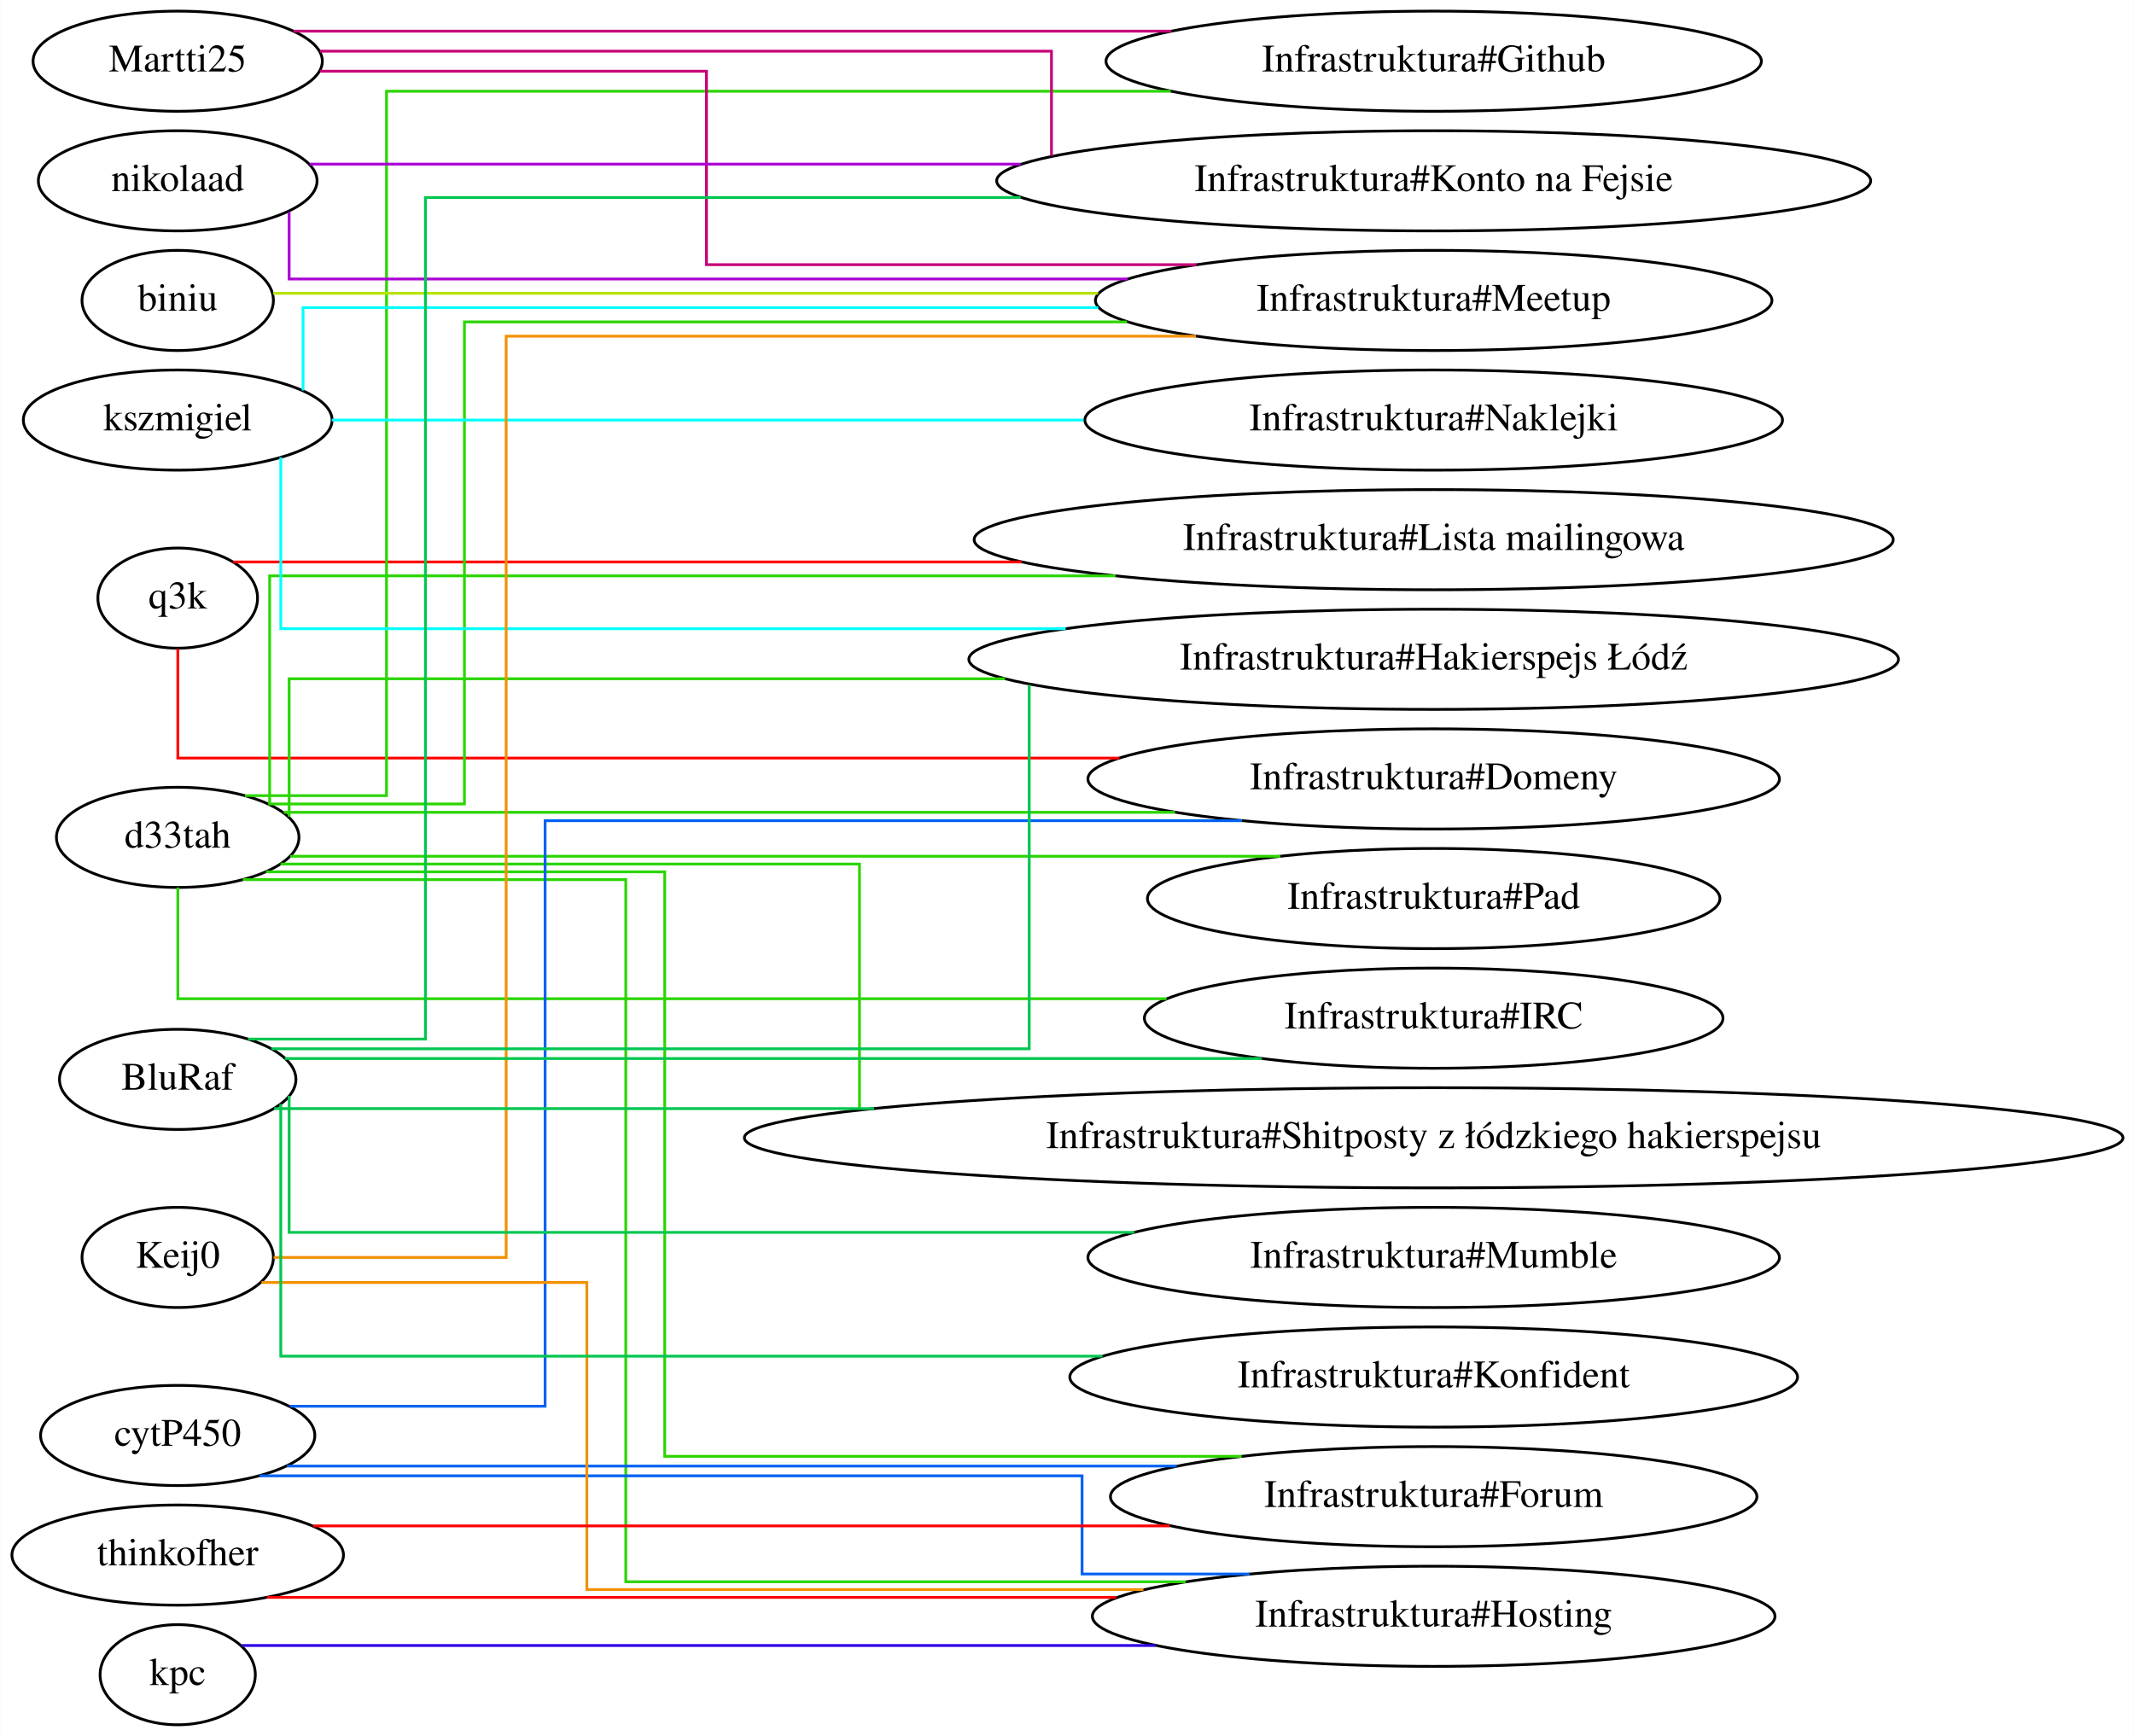
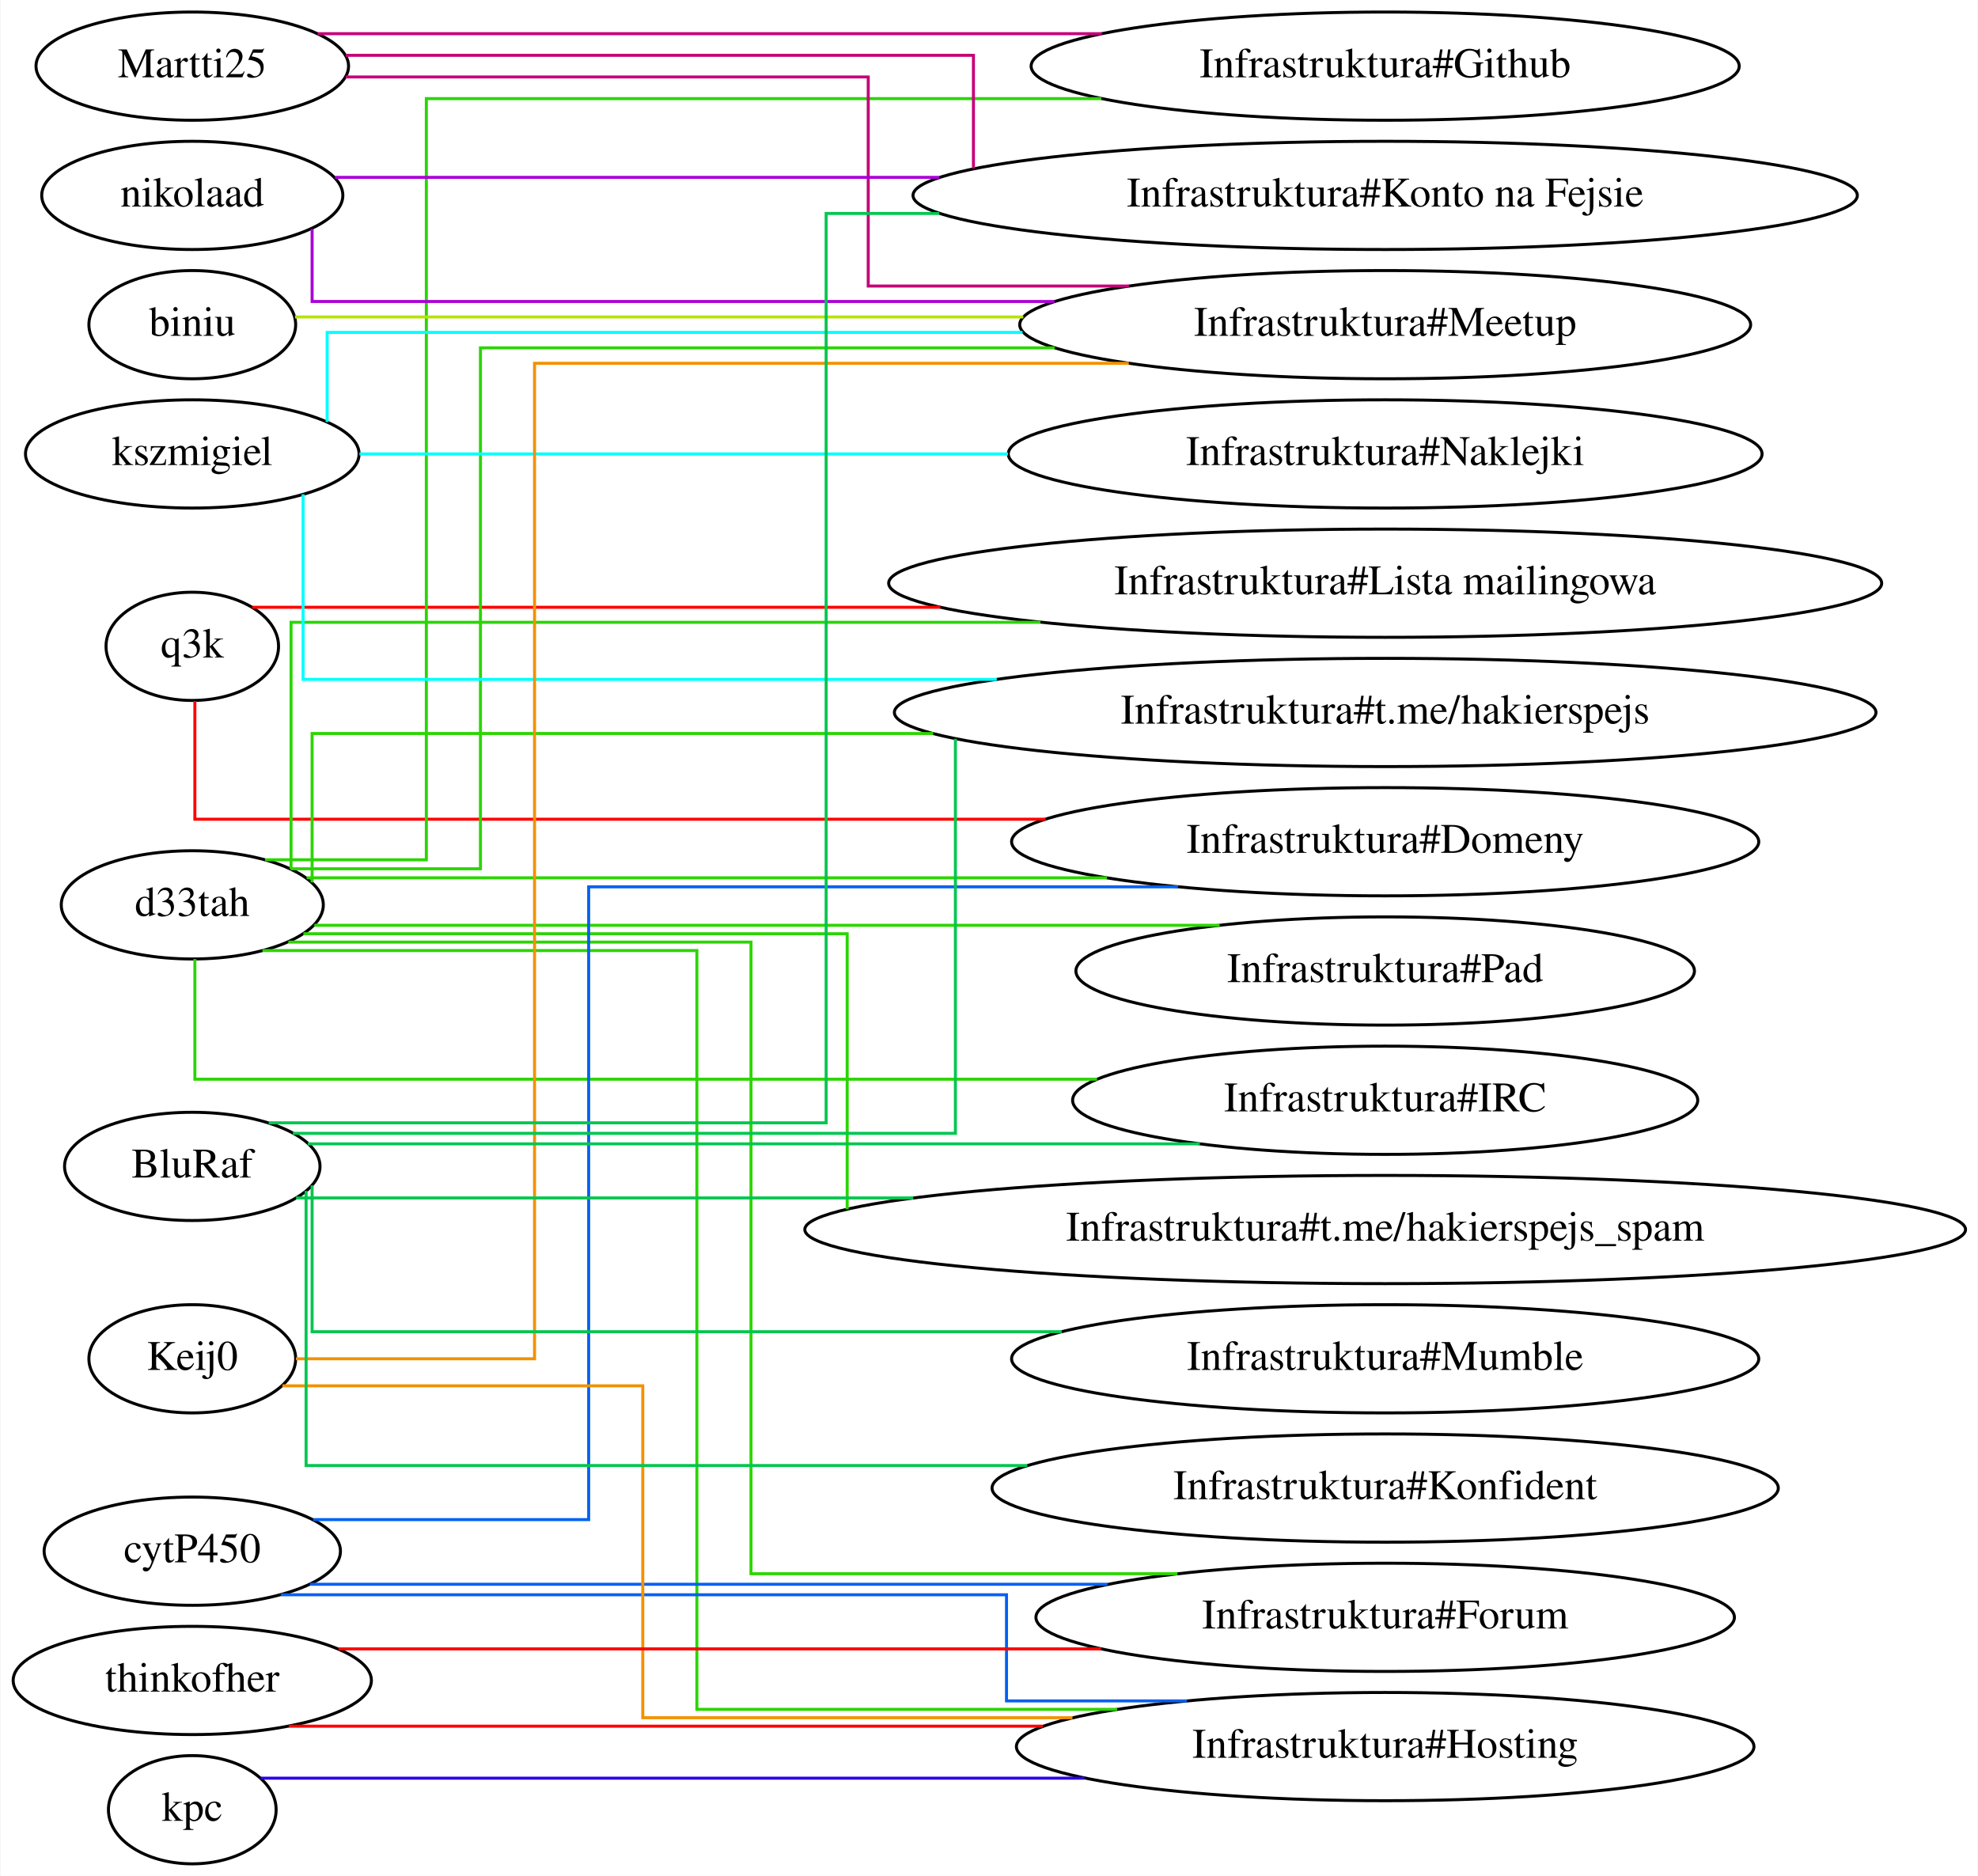
- <svg xmlns="http://www.w3.org/2000/svg" width="767pt" height="624pt" viewBox="0.00 0.00 766.85 624.00">
+ <svg xmlns="http://www.w3.org/2000/svg" width="658pt" height="624pt" viewBox="0.00 0.00 657.66 624.00">
  <g id="graph0" class="graph" transform="scale(1 1) rotate(0) translate(4 620)">
-     <polygon fill="#ffffff" stroke="transparent" points="-4,4 -4,-620 762.845,-620 762.845,4 -4,4" />
+     <polygon fill="#ffffff" stroke="transparent" points="-4,4 -4,-620 653.655,-620 653.655,4 -4,4" />
    <g id="node1" class="node">
      <ellipse fill="none" stroke="#000000" cx="59.795" cy="-405" rx="28.695" ry="18" />
      <text text-anchor="middle" x="59.795" y="-401.3" font-family="Times,serif" font-size="14.00" fill="#000000">q3k</text>
    </g>
    <g id="node2" class="node">
-       <ellipse fill="none" stroke="#000000" cx="511.217" cy="-340" rx="124.278" ry="18" />
-       <text text-anchor="middle" x="511.217" y="-336.3" font-family="Times,serif" font-size="14.00" fill="#000000">Infrastruktura#Domeny</text>
+       <ellipse fill="none" stroke="#000000" cx="456.622" cy="-340" rx="124.278" ry="18" />
+       <text text-anchor="middle" x="456.622" y="-336.3" font-family="Times,serif" font-size="14.00" fill="#000000">Infrastruktura#Domeny</text>
    </g>
    <g id="edge1" class="edge">
-       <path fill="none" stroke="#ff0000" d="M59.845,-386.807C59.845,-369.961 59.845,-347.5 59.845,-347.5 59.845,-347.5 264.491,-347.5 398.191,-347.5" />
+       <path fill="none" stroke="#ff0000" d="M60.655,-386.807C60.655,-369.961 60.655,-347.5 60.655,-347.5 60.655,-347.5 226.647,-347.5 343.684,-347.5" />
    </g>
    <g id="node3" class="node">
-       <ellipse fill="none" stroke="#000000" cx="511.217" cy="-426" rx="165.171" ry="18" />
-       <text text-anchor="middle" x="511.217" y="-422.3" font-family="Times,serif" font-size="14.00" fill="#000000">Infrastruktura#Lista mailingowa</text>
+       <ellipse fill="none" stroke="#000000" cx="456.622" cy="-426" rx="165.171" ry="18" />
+       <text text-anchor="middle" x="456.622" y="-422.3" font-family="Times,serif" font-size="14.00" fill="#000000">Infrastruktura#Lista mailingowa</text>
    </g>
    <g id="edge2" class="edge">
-       <path fill="none" stroke="#ff0000" d="M79.774,-418C128.788,-418 258.606,-418 363.133,-418" />
+       <path fill="none" stroke="#ff0000" d="M79.745,-418C121.631,-418 222.019,-418 308.661,-418" />
    </g>
    <g id="node4" class="node">
      <ellipse fill="none" stroke="#000000" cx="59.795" cy="-319" rx="43.592" ry="18" />
      <text text-anchor="middle" x="59.795" y="-315.3" font-family="Times,serif" font-size="14.00" fill="#000000">d33tah</text>
    </g>
    <g id="edge3" class="edge">
-       <path fill="none" stroke="#2bd500" d="M97.894,-328C168.039,-328 319.466,-328 418.257,-328" />
+       <path fill="none" stroke="#2bd500" d="M97.844,-328C158.66,-328 279.512,-328 364.079,-328" />
    </g>
    <g id="edge6" class="edge">
-       <path fill="none" stroke="#2bd500" d="M92.845,-330.905C92.845,-356.199 92.845,-413 92.845,-413 92.845,-413 273.023,-413 396.895,-413" />
+       <path fill="none" stroke="#2bd500" d="M92.655,-330.905C92.655,-356.199 92.655,-413 92.655,-413 92.655,-413 235.274,-413 341.96,-413" />
    </g>
    <g id="node5" class="node">
-       <ellipse fill="none" stroke="#000000" cx="511.217" cy="-598" rx="117.779" ry="18" />
-       <text text-anchor="middle" x="511.217" y="-594.3" font-family="Times,serif" font-size="14.00" fill="#000000">Infrastruktura#Github</text>
+       <ellipse fill="none" stroke="#000000" cx="456.622" cy="-598" rx="117.779" ry="18" />
+       <text text-anchor="middle" x="456.622" y="-594.3" font-family="Times,serif" font-size="14.00" fill="#000000">Infrastruktura#Github</text>
    </g>
    <g id="edge4" class="edge">
-       <path fill="none" stroke="#2bd500" d="M83.954,-334C105.894,-334 134.845,-334 134.845,-334 134.845,-334 134.845,-587.2 134.845,-587.2 134.845,-587.2 305.24,-587.2 416.729,-587.2" />
+       <path fill="none" stroke="#2bd500" d="M84.003,-334C106.859,-334 137.655,-334 137.655,-334 137.655,-334 137.655,-587.2 137.655,-587.2 137.655,-587.2 268.161,-587.2 362.216,-587.2" />
    </g>
    <g id="node6" class="node">
-       <ellipse fill="none" stroke="#000000" cx="511.217" cy="-512" rx="121.578" ry="18" />
-       <text text-anchor="middle" x="511.217" y="-508.3" font-family="Times,serif" font-size="14.00" fill="#000000">Infrastruktura#Meetup</text>
+       <ellipse fill="none" stroke="#000000" cx="456.622" cy="-512" rx="121.578" ry="18" />
+       <text text-anchor="middle" x="456.622" y="-508.3" font-family="Times,serif" font-size="14.00" fill="#000000">Infrastruktura#Meetup</text>
    </g>
    <g id="edge5" class="edge">
-       <path fill="none" stroke="#2bd500" d="M92.401,-331C122.591,-331 162.845,-331 162.845,-331 162.845,-331 162.845,-504.286 162.845,-504.286 162.845,-504.286 298.928,-504.286 400.99,-504.286" />
+       <path fill="none" stroke="#2bd500" d="M92.516,-331C120.286,-331 155.655,-331 155.655,-331 155.655,-331 155.655,-504.286 155.655,-504.286 155.655,-504.286 260.713,-504.286 346.689,-504.286" />
    </g>
    <g id="node7" class="node">
-       <ellipse fill="none" stroke="#000000" cx="511.217" cy="-383" rx="167.07" ry="18" />
-       <text text-anchor="middle" x="511.217" y="-379.3" font-family="Times,serif" font-size="14.00" fill="#000000">Infrastruktura#Hakierspejs Łódź</text>
+       <ellipse fill="none" stroke="#000000" cx="456.622" cy="-383" rx="163.271" ry="18" />
+       <text text-anchor="middle" x="456.622" y="-379.3" font-family="Times,serif" font-size="14.00" fill="#000000">Infrastruktura#t.me/hakierspejs</text>
    </g>
    <g id="edge7" class="edge">
-       <path fill="none" stroke="#2bd500" d="M99.845,-326.452C99.845,-341.902 99.845,-376 99.845,-376 99.845,-376 240.374,-376 357.16,-376" />
+       <path fill="none" stroke="#2bd500" d="M99.655,-326.452C99.655,-341.902 99.655,-376 99.655,-376 99.655,-376 208.714,-376 306.271,-376" />
    </g>
    <g id="node8" class="node">
-       <ellipse fill="none" stroke="#000000" cx="511.217" cy="-211" rx="247.756" ry="18" />
-       <text text-anchor="middle" x="511.217" y="-207.3" font-family="Times,serif" font-size="14.00" fill="#000000">Infrastruktura#Shitposty z łódzkiego hakierspejsu</text>
+       <ellipse fill="none" stroke="#000000" cx="456.622" cy="-211" rx="193.066" ry="18" />
+       <text text-anchor="middle" x="456.622" y="-207.3" font-family="Times,serif" font-size="14.00" fill="#000000">Infrastruktura#t.me/hakierspejs_spam</text>
    </g>
    <g id="edge8" class="edge">
-       <path fill="none" stroke="#2bd500" d="M96.747,-309.4C165.204,-309.4 304.845,-309.4 304.845,-309.4 304.845,-309.4 304.845,-246.301 304.845,-221.16" />
+       <path fill="none" stroke="#2bd500" d="M96.752,-309.4C158.908,-309.4 277.655,-309.4 277.655,-309.4 277.655,-309.4 277.655,-239.995 277.655,-217.763" />
    </g>
    <g id="node9" class="node">
-       <ellipse fill="none" stroke="#000000" cx="511.217" cy="-254" rx="103.981" ry="18" />
-       <text text-anchor="middle" x="511.217" y="-250.3" font-family="Times,serif" font-size="14.00" fill="#000000">Infrastruktura#IRC</text>
+       <ellipse fill="none" stroke="#000000" cx="456.622" cy="-254" rx="103.981" ry="18" />
+       <text text-anchor="middle" x="456.622" y="-250.3" font-family="Times,serif" font-size="14.00" fill="#000000">Infrastruktura#IRC</text>
    </g>
    <g id="edge9" class="edge">
-       <path fill="none" stroke="#2bd500" d="M59.845,-300.966C59.845,-283.94 59.845,-261 59.845,-261 59.845,-261 282.687,-261 415.217,-261" />
+       <path fill="none" stroke="#2bd500" d="M60.655,-300.966C60.655,-283.94 60.655,-261 60.655,-261 60.655,-261 243.582,-261 360.77,-261" />
    </g>
    <g id="node10" class="node">
-       <ellipse fill="none" stroke="#000000" cx="511.217" cy="-39" rx="122.678" ry="18" />
-       <text text-anchor="middle" x="511.217" y="-35.3" font-family="Times,serif" font-size="14.00" fill="#000000">Infrastruktura#Hosting</text>
+       <ellipse fill="none" stroke="#000000" cx="456.622" cy="-39" rx="122.678" ry="18" />
+       <text text-anchor="middle" x="456.622" y="-35.3" font-family="Times,serif" font-size="14.00" fill="#000000">Infrastruktura#Hosting</text>
    </g>
    <g id="edge10" class="edge">
-       <path fill="none" stroke="#2bd500" d="M83.213,-303.8C127.88,-303.8 220.845,-303.8 220.845,-303.8 220.845,-303.8 220.845,-51.4 220.845,-51.4 220.845,-51.4 336.767,-51.4 422.123,-51.4" />
+       <path fill="none" stroke="#2bd500" d="M83.135,-303.8C129.258,-303.8 227.655,-303.8 227.655,-303.8 227.655,-303.8 227.655,-51.4 227.655,-51.4 227.655,-51.4 303.152,-51.4 367.442,-51.4" />
    </g>
    <g id="node11" class="node">
-       <ellipse fill="none" stroke="#000000" cx="511.217" cy="-297" rx="102.882" ry="18" />
-       <text text-anchor="middle" x="511.217" y="-293.3" font-family="Times,serif" font-size="14.00" fill="#000000">Infrastruktura#Pad</text>
+       <ellipse fill="none" stroke="#000000" cx="456.622" cy="-297" rx="102.882" ry="18" />
+       <text text-anchor="middle" x="456.622" y="-293.3" font-family="Times,serif" font-size="14.00" fill="#000000">Infrastruktura#Pad</text>
    </g>
    <g id="edge11" class="edge">
-       <path fill="none" stroke="#2bd500" d="M100.253,-312.2C181.407,-312.2 364.141,-312.2 456.123,-312.2" />
+       <path fill="none" stroke="#2bd500" d="M100.397,-312.2C172.004,-312.2 320.781,-312.2 401.56,-312.2" />
    </g>
    <g id="node12" class="node">
-       <ellipse fill="none" stroke="#000000" cx="511.217" cy="-82" rx="116.18" ry="18" />
-       <text text-anchor="middle" x="511.217" y="-78.3" font-family="Times,serif" font-size="14.00" fill="#000000">Infrastruktura#Forum</text>
+       <ellipse fill="none" stroke="#000000" cx="456.622" cy="-82" rx="116.18" ry="18" />
+       <text text-anchor="middle" x="456.622" y="-78.3" font-family="Times,serif" font-size="14.00" fill="#000000">Infrastruktura#Forum</text>
    </g>
    <g id="edge12" class="edge">
-       <path fill="none" stroke="#2bd500" d="M91.495,-306.6C141.94,-306.6 234.845,-306.6 234.845,-306.6 234.845,-306.6 234.845,-96.5 234.845,-96.5 234.845,-96.5 360.331,-96.5 442.19,-96.5" />
+       <path fill="none" stroke="#2bd500" d="M91.745,-306.6C144.886,-306.6 245.655,-306.6 245.655,-306.6 245.655,-306.6 245.655,-96.5 245.655,-96.5 245.655,-96.5 326.017,-96.5 387.544,-96.5" />
    </g>
    <g id="node13" class="node">
      <ellipse fill="none" stroke="#000000" cx="59.795" cy="-104" rx="49.291" ry="18" />
      <text text-anchor="middle" x="59.795" y="-100.3" font-family="Times,serif" font-size="14.00" fill="#000000">cytP450</text>
    </g>
    <g id="edge13" class="edge">
-       <path fill="none" stroke="#0061f2" d="M100.132,-114.5C138.965,-114.5 191.845,-114.5 191.845,-114.5 191.845,-114.5 191.845,-325 191.845,-325 191.845,-325 348.425,-325 442.312,-325" />
+       <path fill="none" stroke="#0061f2" d="M100.074,-114.5C138.851,-114.5 191.655,-114.5 191.655,-114.5 191.655,-114.5 191.655,-325 191.655,-325 191.655,-325 309.188,-325 387.697,-325" />
    </g>
    <g id="edge14" class="edge">
-       <path fill="none" stroke="#0061f2" d="M89.214,-89.5C169.228,-89.5 384.845,-89.5 384.845,-89.5 384.845,-89.5 384.845,-54.2 384.845,-54.2 384.845,-54.2 414.495,-54.2 445.071,-54.2" />
+       <path fill="none" stroke="#0061f2" d="M89.297,-89.5C159.498,-89.5 330.655,-89.5 330.655,-89.5 330.655,-89.5 330.655,-54.2 330.655,-54.2 330.655,-54.2 360.209,-54.2 390.687,-54.2" />
    </g>
    <g id="edge15" class="edge">
-       <path fill="none" stroke="#0061f2" d="M99.066,-93C169.854,-93 320.608,-93 418.84,-93" />
+       <path fill="none" stroke="#0061f2" d="M98.93,-93C160.132,-93 280.183,-93 364.258,-93" />
    </g>
    <g id="node14" class="node">
      <ellipse fill="none" stroke="#000000" cx="59.795" cy="-598" rx="51.991" ry="18" />
      <text text-anchor="middle" x="59.795" y="-594.3" font-family="Times,serif" font-size="14.00" fill="#000000">Martti25</text>
    </g>
    <g id="edge16" class="edge">
-       <path fill="none" stroke="#c60077" d="M101.454,-608.8C172.719,-608.8 319.726,-608.8 416.894,-608.8" />
+       <path fill="none" stroke="#c60077" d="M101.512,-608.8C163.001,-608.8 279.613,-608.8 362.417,-608.8" />
    </g>
    <g id="edge17" class="edge">
-       <path fill="none" stroke="#c60077" d="M110.975,-594.4C167.265,-594.4 249.845,-594.4 249.845,-594.4 249.845,-594.4 249.845,-524.857 249.845,-524.857 249.845,-524.857 349.723,-524.857 425.996,-524.857" />
+       <path fill="none" stroke="#c60077" d="M110.819,-594.4C177.162,-594.4 284.655,-594.4 284.655,-594.4 284.655,-594.4 284.655,-524.857 284.655,-524.857 284.655,-524.857 328.152,-524.857 371.394,-524.857" />
    </g>
    <g id="node15" class="node">
-       <ellipse fill="none" stroke="#000000" cx="511.217" cy="-555" rx="157.072" ry="18" />
-       <text text-anchor="middle" x="511.217" y="-551.3" font-family="Times,serif" font-size="14.00" fill="#000000">Infrastruktura#Konto na Fejsie</text>
+       <ellipse fill="none" stroke="#000000" cx="456.622" cy="-555" rx="157.072" ry="18" />
+       <text text-anchor="middle" x="456.622" y="-551.3" font-family="Times,serif" font-size="14.00" fill="#000000">Infrastruktura#Konto na Fejsie</text>
    </g>
    <g id="edge18" class="edge">
-       <path fill="none" stroke="#c60077" d="M110.951,-601.6C199.941,-601.6 373.845,-601.6 373.845,-601.6 373.845,-601.6 373.845,-577.526 373.845,-563.985" />
+       <path fill="none" stroke="#c60077" d="M110.825,-601.6C186.503,-601.6 319.655,-601.6 319.655,-601.6 319.655,-601.6 319.655,-577.526 319.655,-563.985" />
    </g>
    <g id="node16" class="node">
      <ellipse fill="none" stroke="#000000" cx="59.795" cy="-512" rx="34.394" ry="18" />
      <text text-anchor="middle" x="59.795" y="-508.3" font-family="Times,serif" font-size="14.00" fill="#000000">biniu</text>
    </g>
    <g id="edge19" class="edge">
-       <path fill="none" stroke="#b6e400" d="M94.095,-514.571C156.439,-514.571 291.079,-514.571 390.612,-514.571" />
+       <path fill="none" stroke="#b6e400" d="M93.971,-514.571C147.269,-514.571 252.731,-514.571 336.249,-514.571" />
    </g>
    <g id="node17" class="node">
      <ellipse fill="none" stroke="#000000" cx="59.795" cy="-469" rx="55.491" ry="18" />
      <text text-anchor="middle" x="59.795" y="-465.3" font-family="Times,serif" font-size="14.00" fill="#000000">kszmigiel</text>
    </g>
    <g id="edge20" class="edge">
-       <path fill="none" stroke="#00ffff" d="M104.845,-479.622C104.845,-491.6 104.845,-509.429 104.845,-509.429 104.845,-509.429 270.859,-509.429 390.667,-509.429" />
+       <path fill="none" stroke="#00ffff" d="M104.655,-479.622C104.655,-491.6 104.655,-509.429 104.655,-509.429 104.655,-509.429 234.1,-509.429 335.988,-509.429" />
    </g>
    <g id="edge21" class="edge">
-       <path fill="none" stroke="#00ffff" d="M96.845,-455.591C96.845,-434.019 96.845,-394 96.845,-394 96.845,-394 257.699,-394 378.968,-394" />
+       <path fill="none" stroke="#00ffff" d="M96.655,-455.591C96.655,-434.019 96.655,-394 96.655,-394 96.655,-394 224.185,-394 327.429,-394" />
    </g>
    <g id="node18" class="node">
-       <ellipse fill="none" stroke="#000000" cx="511.217" cy="-469" rx="125.378" ry="18" />
-       <text text-anchor="middle" x="511.217" y="-465.3" font-family="Times,serif" font-size="14.00" fill="#000000">Infrastruktura#Naklejki</text>
+       <ellipse fill="none" stroke="#000000" cx="456.622" cy="-469" rx="125.378" ry="18" />
+       <text text-anchor="middle" x="456.622" y="-465.3" font-family="Times,serif" font-size="14.00" fill="#000000">Infrastruktura#Naklejki</text>
    </g>
    <g id="edge22" class="edge">
-       <path fill="none" stroke="#00ffff" d="M115.148,-469C182.012,-469 296.56,-469 385.321,-469" />
+       <path fill="none" stroke="#00ffff" d="M115.39,-469C171.062,-469 258.648,-469 331.143,-469" />
    </g>
    <g id="node19" class="node">
      <ellipse fill="none" stroke="#000000" cx="59.795" cy="-555" rx="50.091" ry="18" />
      <text text-anchor="middle" x="59.795" y="-551.3" font-family="Times,serif" font-size="14.00" fill="#000000">nikolaad</text>
    </g>
    <g id="edge23" class="edge">
-       <path fill="none" stroke="#ab00d5" d="M99.845,-543.835C99.845,-533.498 99.845,-519.714 99.845,-519.714 99.845,-519.714 279.389,-519.714 401.248,-519.714" />
+       <path fill="none" stroke="#ab00d5" d="M99.655,-543.835C99.655,-533.498 99.655,-519.714 99.655,-519.714 99.655,-519.714 241.722,-519.714 346.608,-519.714" />
    </g>
    <g id="edge24" class="edge">
-       <path fill="none" stroke="#ab00d5" d="M107.252,-561C167.466,-561 274.149,-561 362.765,-561" />
+       <path fill="none" stroke="#ab00d5" d="M107.267,-561C156.847,-561 237.155,-561 308.28,-561" />
    </g>
    <g id="node20" class="node">
      <ellipse fill="none" stroke="#000000" cx="59.795" cy="-168" rx="34.394" ry="18" />
      <text text-anchor="middle" x="59.795" y="-164.3" font-family="Times,serif" font-size="14.00" fill="#000000">Keij0</text>
    </g>
    <g id="edge25" class="edge">
-       <path fill="none" stroke="#f29100" d="M94.257,-168C129.101,-168 177.845,-168 177.845,-168 177.845,-168 177.845,-499.143 177.845,-499.143 177.845,-499.143 327.025,-499.143 425.799,-499.143" />
+       <path fill="none" stroke="#f29100" d="M94.266,-168C127.778,-168 173.655,-168 173.655,-168 173.655,-168 173.655,-499.143 173.655,-499.143 173.655,-499.143 288.021,-499.143 371.339,-499.143" />
    </g>
    <g id="edge26" class="edge">
-       <path fill="none" stroke="#f29100" d="M89.907,-159C132.929,-159 206.845,-159 206.845,-159 206.845,-159 206.845,-48.6 206.845,-48.6 206.845,-48.6 318.786,-48.6 406.896,-48.6" />
+       <path fill="none" stroke="#f29100" d="M89.761,-159C133.494,-159 209.655,-159 209.655,-159 209.655,-159 209.655,-48.6 209.655,-48.6 209.655,-48.6 285.107,-48.6 352.602,-48.6" />
    </g>
    <g id="node21" class="node">
      <ellipse fill="none" stroke="#000000" cx="59.795" cy="-232" rx="42.494" ry="18" />
      <text text-anchor="middle" x="59.795" y="-228.3" font-family="Times,serif" font-size="14.00" fill="#000000">BluRaf</text>
    </g>
    <g id="edge27" class="edge">
-       <path fill="none" stroke="#00c64f" d="M93.423,-243C172.927,-243 365.845,-243 365.845,-243 365.845,-243 365.845,-342.668 365.845,-373.814" />
+       <path fill="none" stroke="#00c64f" d="M93.244,-243C162.178,-243 313.655,-243 313.655,-243 313.655,-243 313.655,-343.593 313.655,-374.242" />
    </g>
    <g id="edge28" class="edge">
-       <path fill="none" stroke="#00c64f" d="M94.468,-221.5C141.127,-221.5 227.794,-221.5 310.059,-221.5" />
+       <path fill="none" stroke="#00c64f" d="M94.316,-221.5C140.138,-221.5 224.076,-221.5 299.627,-221.5" />
    </g>
    <g id="edge29" class="edge">
-       <path fill="none" stroke="#00c64f" d="M98.283,-239.5C176.533,-239.5 354.769,-239.5 449.447,-239.5" />
+       <path fill="none" stroke="#00c64f" d="M98.205,-239.5C167.061,-239.5 312.041,-239.5 394.963,-239.5" />
    </g>
    <g id="edge32" class="edge">
-       <path fill="none" stroke="#00c64f" d="M85.075,-246.5C111.402,-246.5 148.845,-246.5 148.845,-246.5 148.845,-246.5 148.845,-549 148.845,-549 148.845,-549 262.707,-549 362.781,-549" />
+       <path fill="none" stroke="#00c64f" d="M85.229,-246.5C141.312,-246.5 270.655,-246.5 270.655,-246.5 270.655,-246.5 270.655,-549 270.655,-549 270.655,-549 286.194,-549 308.288,-549" />
    </g>
    <g id="node22" class="node">
-       <ellipse fill="none" stroke="#000000" cx="511.217" cy="-168" rx="124.278" ry="18" />
-       <text text-anchor="middle" x="511.217" y="-164.3" font-family="Times,serif" font-size="14.00" fill="#000000">Infrastruktura#Mumble</text>
+       <ellipse fill="none" stroke="#000000" cx="456.622" cy="-168" rx="124.278" ry="18" />
+       <text text-anchor="middle" x="456.622" y="-164.3" font-family="Times,serif" font-size="14.00" fill="#000000">Infrastruktura#Mumble</text>
    </g>
    <g id="edge30" class="edge">
-       <path fill="none" stroke="#00c64f" d="M99.845,-226.114C99.845,-211.925 99.845,-177 99.845,-177 99.845,-177 281.786,-177 403.672,-177" />
+       <path fill="none" stroke="#00c64f" d="M99.655,-225.691C99.655,-211.244 99.655,-177 99.655,-177 99.655,-177 243.93,-177 349.036,-177" />
    </g>
    <g id="node23" class="node">
-       <ellipse fill="none" stroke="#000000" cx="511.217" cy="-125" rx="130.777" ry="18" />
-       <text text-anchor="middle" x="511.217" y="-121.3" font-family="Times,serif" font-size="14.00" fill="#000000">Infrastruktura#Konfident</text>
+       <ellipse fill="none" stroke="#000000" cx="456.622" cy="-125" rx="130.777" ry="18" />
+       <text text-anchor="middle" x="456.622" y="-121.3" font-family="Times,serif" font-size="14.00" fill="#000000">Infrastruktura#Konfident</text>
    </g>
    <g id="edge31" class="edge">
-       <path fill="none" stroke="#00c64f" d="M96.845,-223.17C96.845,-198.819 96.845,-132.5 96.845,-132.5 96.845,-132.5 269.767,-132.5 392.197,-132.5" />
+       <path fill="none" stroke="#00c64f" d="M97.655,-223.857C97.655,-200.094 97.655,-132.5 97.655,-132.5 97.655,-132.5 233.098,-132.5 337.59,-132.5" />
    </g>
    <g id="node24" class="node">
      <ellipse fill="none" stroke="#000000" cx="59.795" cy="-18" rx="27.895" ry="18" />
      <text text-anchor="middle" x="59.795" y="-14.3" font-family="Times,serif" font-size="14.00" fill="#000000">kpc</text>
    </g>
    <g id="edge33" class="edge">
-       <path fill="none" stroke="#2e00e4" d="M82.801,-28.5C142.362,-28.5 304.391,-28.5 411.231,-28.5" />
+       <path fill="none" stroke="#2e00e4" d="M82.555,-28.5C134.514,-28.5 264.477,-28.5 356.58,-28.5" />
    </g>
    <g id="node25" class="node">
      <ellipse fill="none" stroke="#000000" cx="59.795" cy="-61" rx="59.59" ry="18" />
      <text text-anchor="middle" x="59.795" y="-57.3" font-family="Times,serif" font-size="14.00" fill="#000000">thinkofher</text>
    </g>
    <g id="edge34" class="edge">
-       <path fill="none" stroke="#ff0000" d="M91.898,-45.8C154.542,-45.8 295.796,-45.8 397.048,-45.8" />
+       <path fill="none" stroke="#ff0000" d="M91.933,-45.8C145.903,-45.8 257.232,-45.8 342.769,-45.8" />
    </g>
    <g id="edge35" class="edge">
-       <path fill="none" stroke="#ff0000" d="M108.534,-71.5C181.945,-71.5 322.289,-71.5 416.341,-71.5" />
+       <path fill="none" stroke="#ff0000" d="M108.454,-71.5C171.37,-71.5 282.316,-71.5 362.076,-71.5" />
    </g>
  </g>
</svg>
